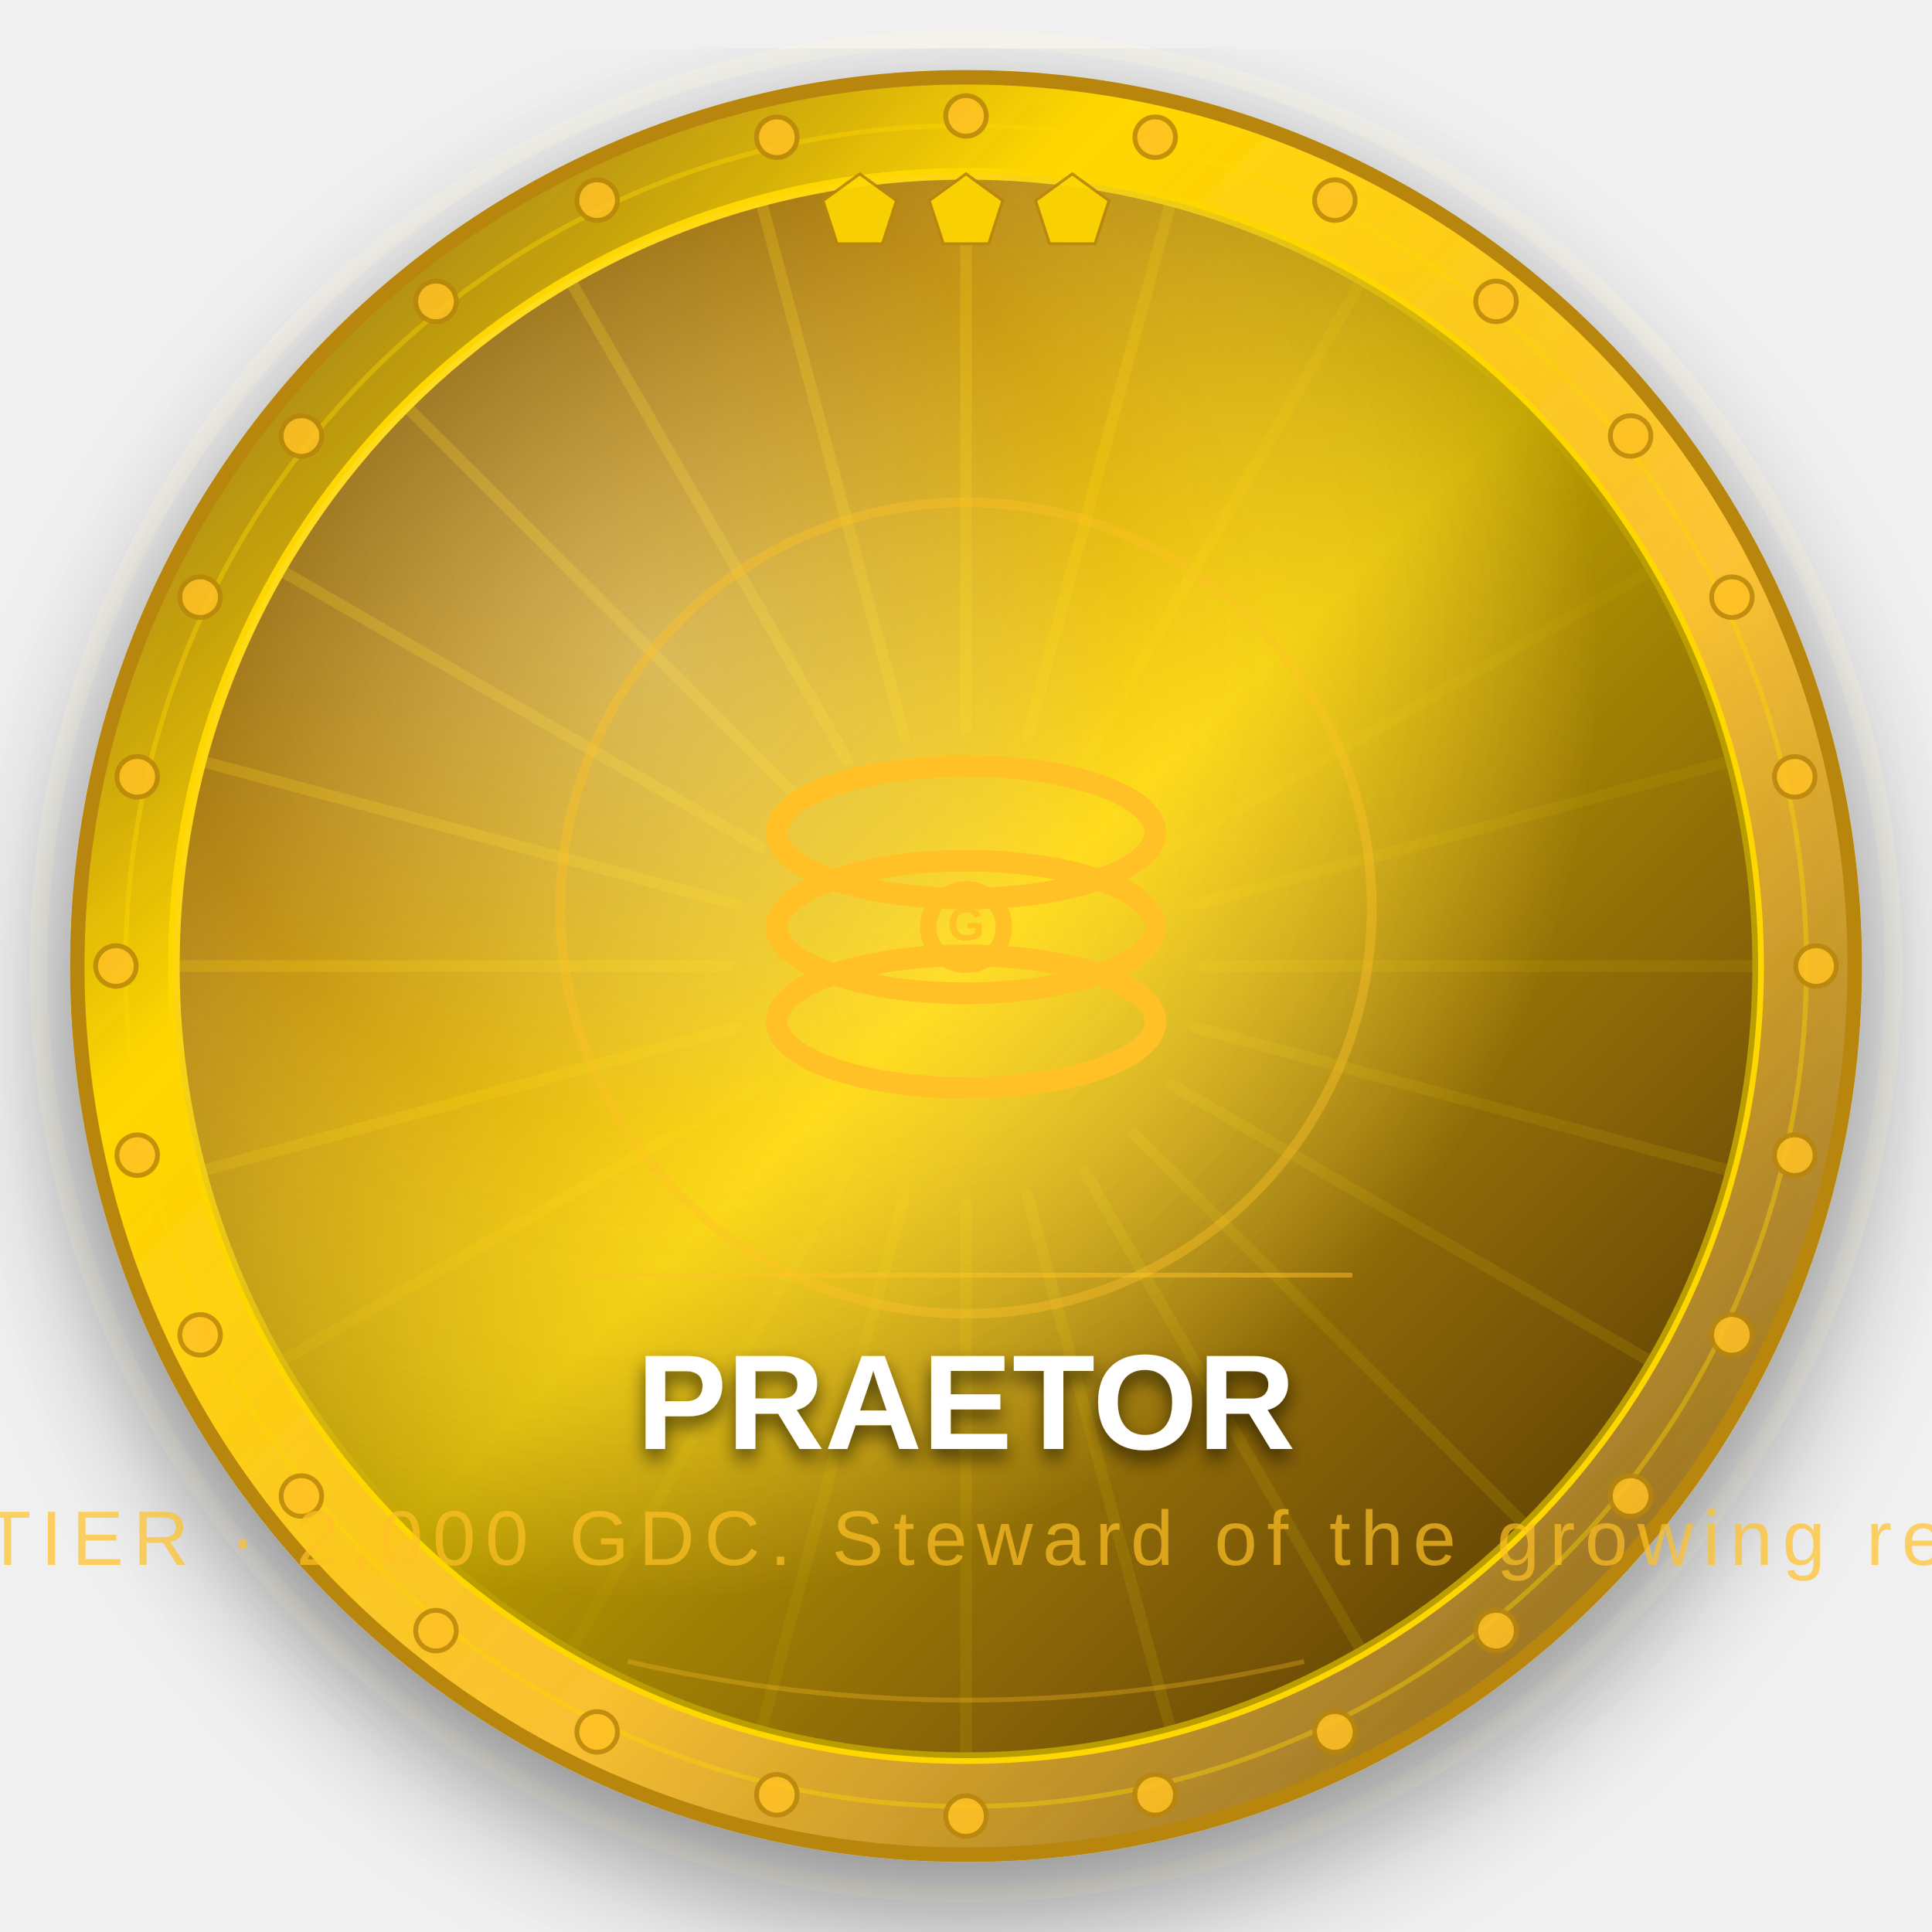
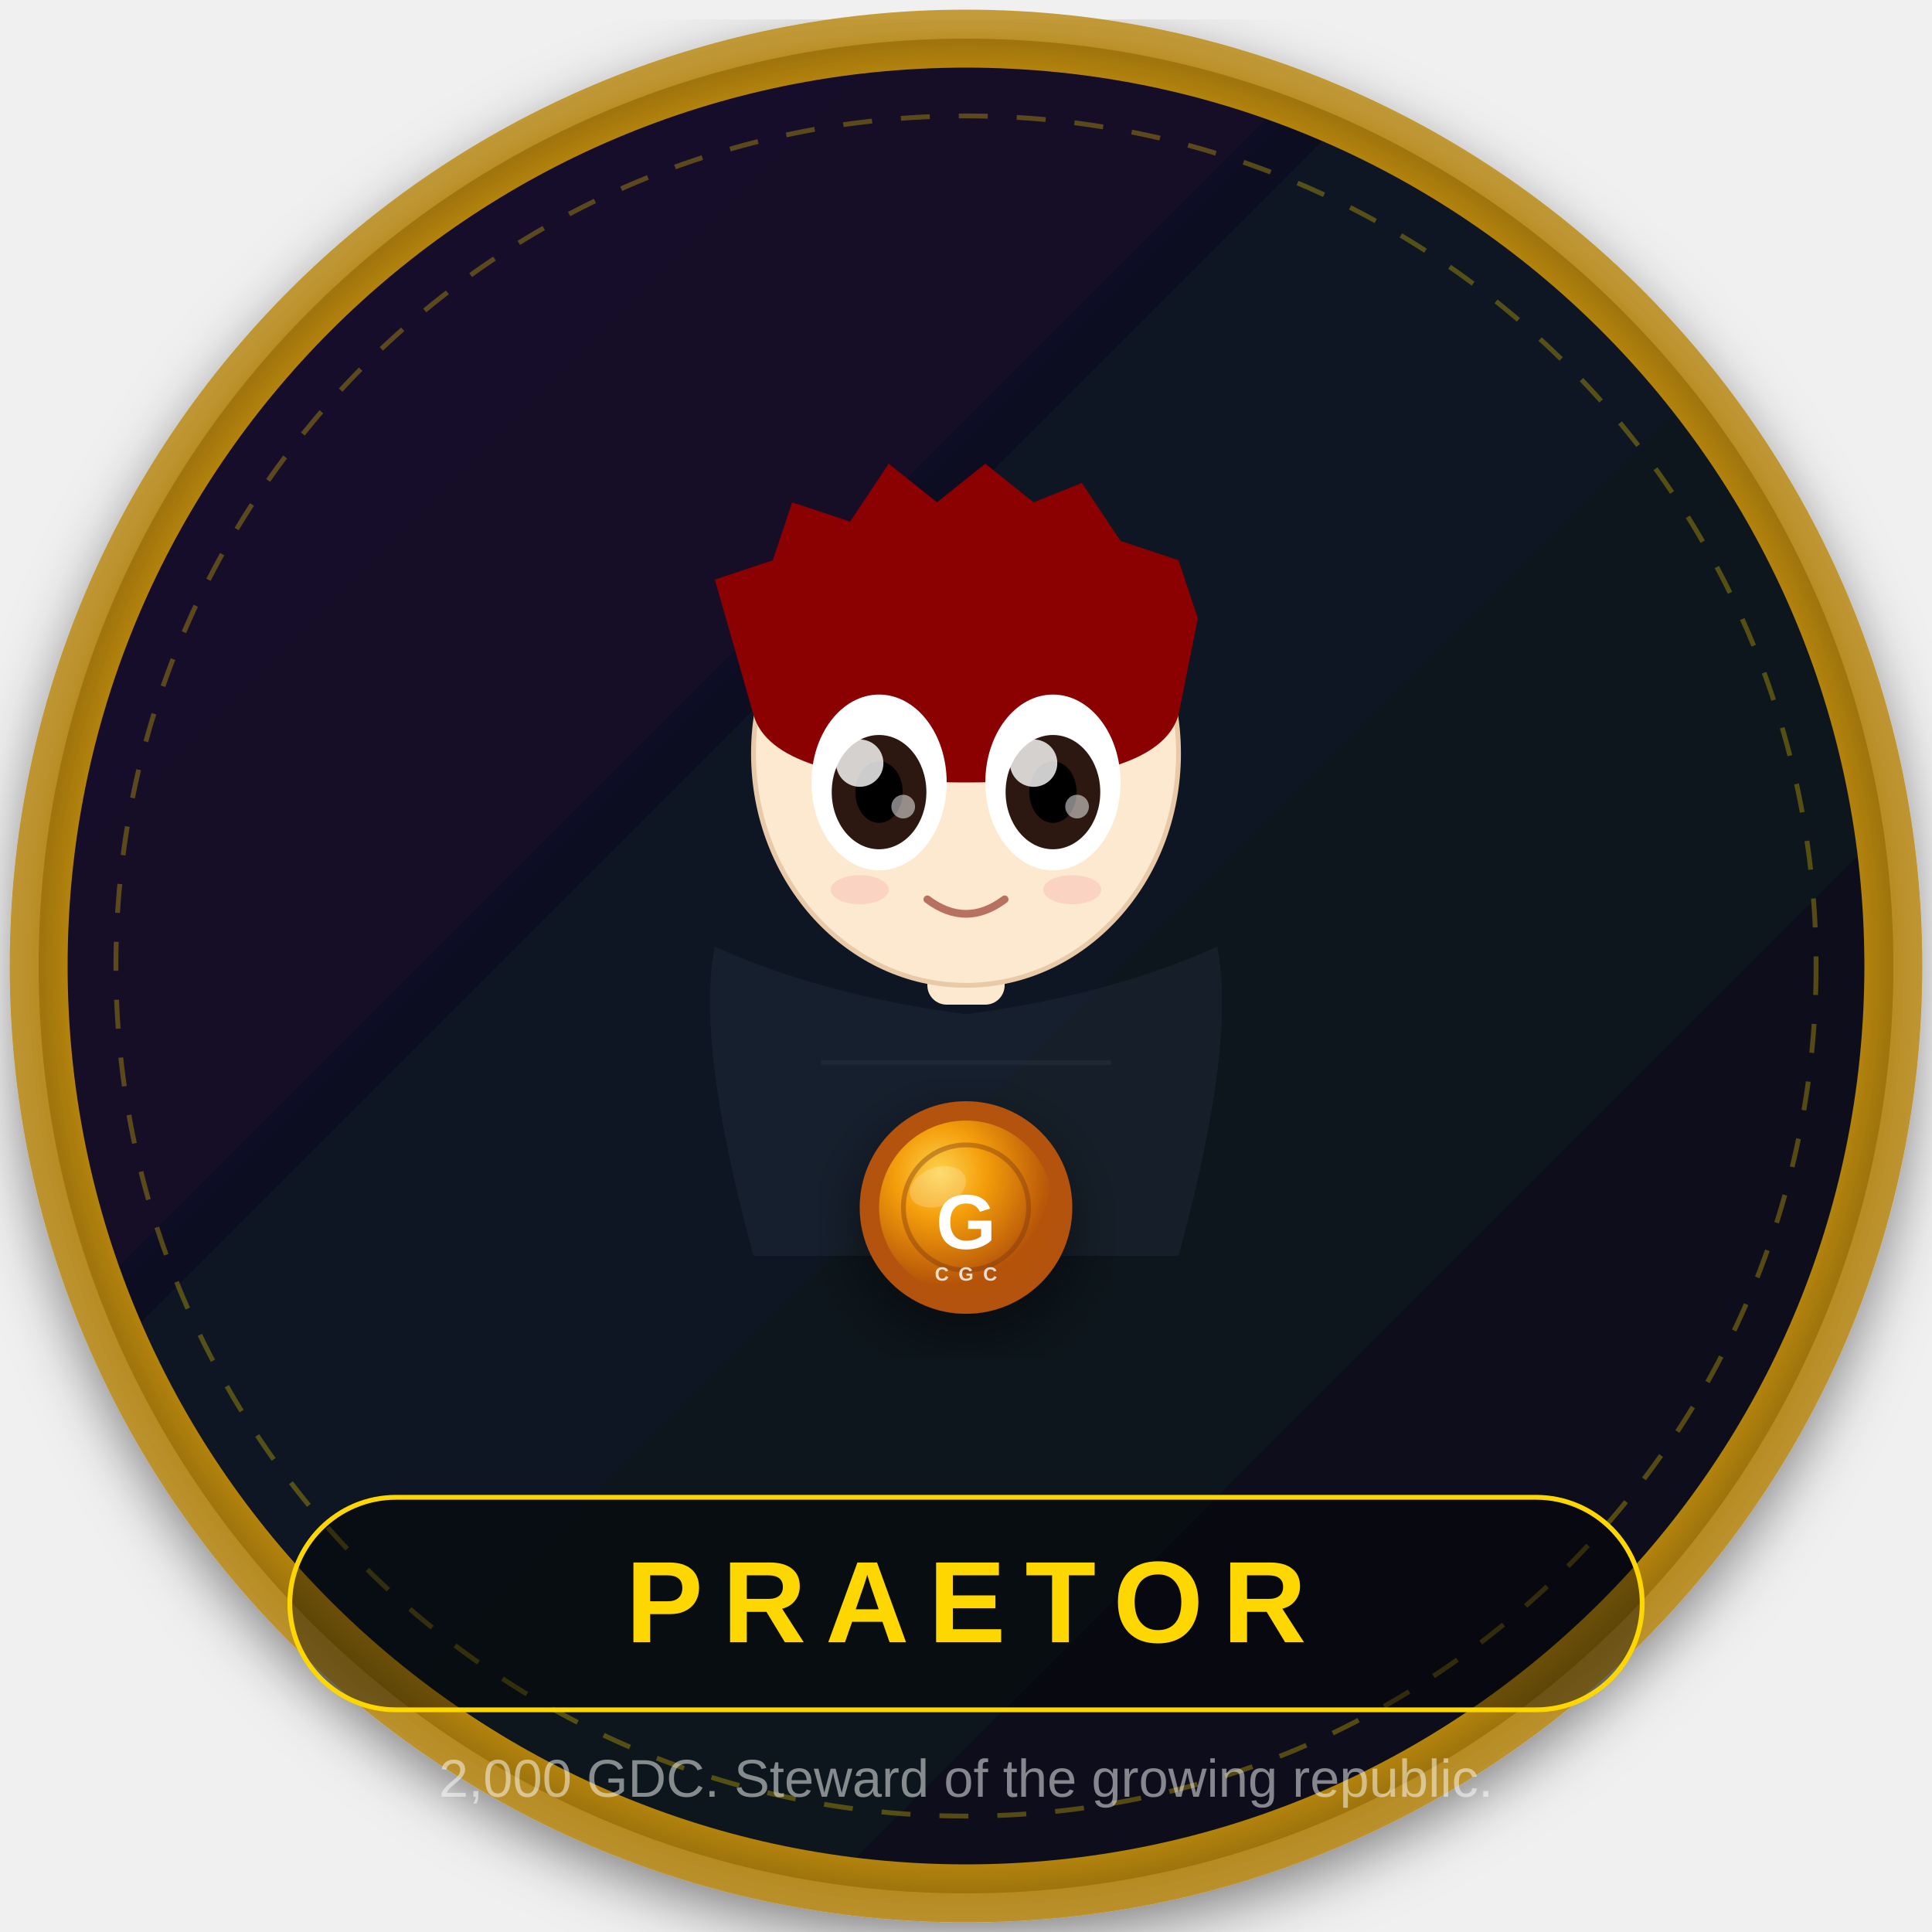
<svg xmlns="http://www.w3.org/2000/svg" viewBox="0 0 200 200" width="200" height="200">
  <defs>
-     <linearGradient id="b8" x1="0%" y1="0%" x2="100%" y2="100%">
-       <stop offset="0%" stop-color="#5C3A00" />
-       <stop offset="25%" stop-color="#B8860B" />
-       <stop offset="50%" stop-color="#FFD700" />
-       <stop offset="75%" stop-color="#B8860B" />
-       <stop offset="100%" stop-color="#5C3A00" />
+     <radialGradient id="ring8" cx="50%" cy="50%" r="50%">
+       <stop offset="85%" stop-color="#FFD700" />
+       <stop offset="95%" stop-color="#B8860B" />
+       <stop offset="100%" stop-color="#B8860B" stop-opacity="0.8" />
+     </radialGradient>
+     <radialGradient id="bg8" cx="50%" cy="45%" r="55%">
+       <stop offset="0%" stop-color="#2A1520" />
+       <stop offset="100%" stop-color="#0A0E18" />
+     </radialGradient>
+     <filter id="sh" x="-20%" y="-20%" width="140%" height="140%">
+       <feDropShadow dx="0" dy="2" stdDeviation="3" flood-color="#000" flood-opacity="0.5" />
+     </filter>
+     <filter id="glow">
+       <feGaussianBlur stdDeviation="3" result="blur" />
+       <feMerge>
+         <feMergeNode in="blur" />
+         <feMergeNode in="SourceGraphic" />
+       </feMerge>
+     </filter>
+     <linearGradient id="gdcBg8" x1="0%" y1="0%" x2="100%" y2="100%">
+       <stop offset="0%" stop-color="#1A0A30" />
+       <stop offset="50%" stop-color="#0E1420" />
+       <stop offset="100%" stop-color="#0A0E1A" />
    </linearGradient>
-     <linearGradient id="r8" x1="0%" y1="0%" x2="100%" y2="100%">
-       <stop offset="0%" stop-color="#5C3A00" stop-opacity="0.8" />
-       <stop offset="30%" stop-color="#FFD700" stop-opacity="1" />
-       <stop offset="60%" stop-color="#FFC125" stop-opacity="0.9" />
-       <stop offset="100%" stop-color="#5C3A00" stop-opacity="0.8" />
-     </linearGradient>
-     <radialGradient id="s8" cx="30%" cy="30%" r="60%">
-       <stop offset="0%" stop-color="#fff" stop-opacity="0.32" />
-       <stop offset="50%" stop-color="#fff" stop-opacity="0.05" />
-       <stop offset="100%" stop-color="#000" stop-opacity="0.27" />
-     </radialGradient>
-     <radialGradient id="c8" cx="50%" cy="50%" r="50%">
-       <stop offset="0%" stop-color="#FFF8DC" stop-opacity="0.12" />
-       <stop offset="100%" stop-color="#FFF8DC" stop-opacity="0" />
-     </radialGradient>
-     <filter id="sh8" x="-30%" y="-30%" width="160%" height="160%">
-       <feDropShadow dx="0" dy="5" stdDeviation="6" flood-color="#000" flood-opacity="0.45" />
-     </filter>
  </defs>
-   <circle cx="100" cy="100" r="96" fill="none" stroke="#FFF8DC" stroke-width="1.8" opacity="0.25" filter="url(#sh8)" />
-   <circle cx="100" cy="100" r="92" fill="url(#r8)" stroke="#B8860B" stroke-width="1.5" filter="url(#sh8)" />
-   <circle cx="100" cy="100" r="87" fill="none" stroke="#FFD700" stroke-width="0.5" opacity="0.4" />
-   <circle cx="100" cy="100" r="82" fill="url(#b8)" stroke="#FFD700" stroke-width="1.2" />
-   <line x1="124.6" y1="100" x2="182" y2="100" stroke="#FFD700" stroke-width="1.2" opacity="0.22" stroke-linecap="round" />
-   <line x1="123.762" y1="106.367" x2="179.206" y2="121.223" stroke="#FFD700" stroke-width="1.2" opacity="0.22" stroke-linecap="round" />
-   <line x1="121.304" y1="112.3" x2="171.014" y2="141" stroke="#FFD700" stroke-width="1.2" opacity="0.22" stroke-linecap="round" />
-   <line x1="117.395" y1="117.395" x2="157.983" y2="157.983" stroke="#FFD700" stroke-width="1.2" opacity="0.22" stroke-linecap="round" />
-   <line x1="112.3" y1="121.304" x2="141" y2="171.014" stroke="#FFD700" stroke-width="1.2" opacity="0.22" stroke-linecap="round" />
-   <line x1="106.367" y1="123.762" x2="121.223" y2="179.206" stroke="#FFD700" stroke-width="1.2" opacity="0.22" stroke-linecap="round" />
-   <line x1="100" y1="124.6" x2="100" y2="182" stroke="#FFD700" stroke-width="1.2" opacity="0.22" stroke-linecap="round" />
-   <line x1="93.633" y1="123.762" x2="78.777" y2="179.206" stroke="#FFD700" stroke-width="1.2" opacity="0.22" stroke-linecap="round" />
-   <line x1="87.7" y1="121.304" x2="59" y2="171.014" stroke="#FFD700" stroke-width="1.2" opacity="0.22" stroke-linecap="round" />
-   <line x1="82.605" y1="117.395" x2="42.017" y2="157.983" stroke="#FFD700" stroke-width="1.2" opacity="0.22" stroke-linecap="round" />
-   <line x1="78.696" y1="112.3" x2="28.986" y2="141" stroke="#FFD700" stroke-width="1.2" opacity="0.22" stroke-linecap="round" />
-   <line x1="76.238" y1="106.367" x2="20.794" y2="121.223" stroke="#FFD700" stroke-width="1.2" opacity="0.22" stroke-linecap="round" />
-   <line x1="75.4" y1="100" x2="18" y2="100" stroke="#FFD700" stroke-width="1.2" opacity="0.22" stroke-linecap="round" />
-   <line x1="76.238" y1="93.633" x2="20.794" y2="78.777" stroke="#FFD700" stroke-width="1.2" opacity="0.22" stroke-linecap="round" />
-   <line x1="78.696" y1="87.7" x2="28.986" y2="59" stroke="#FFD700" stroke-width="1.2" opacity="0.22" stroke-linecap="round" />
-   <line x1="82.605" y1="82.605" x2="42.017" y2="42.017" stroke="#FFD700" stroke-width="1.2" opacity="0.22" stroke-linecap="round" />
-   <line x1="87.7" y1="78.696" x2="59" y2="28.986" stroke="#FFD700" stroke-width="1.2" opacity="0.22" stroke-linecap="round" />
-   <line x1="93.633" y1="76.238" x2="78.777" y2="20.794" stroke="#FFD700" stroke-width="1.2" opacity="0.22" stroke-linecap="round" />
-   <line x1="100" y1="75.4" x2="100" y2="18" stroke="#FFD700" stroke-width="1.2" opacity="0.22" stroke-linecap="round" />
-   <line x1="106.367" y1="76.238" x2="121.223" y2="20.794" stroke="#FFD700" stroke-width="1.2" opacity="0.22" stroke-linecap="round" />
-   <line x1="112.3" y1="78.696" x2="141" y2="28.986" stroke="#FFD700" stroke-width="1.2" opacity="0.22" stroke-linecap="round" />
-   <line x1="117.395" y1="82.605" x2="157.983" y2="42.017" stroke="#FFD700" stroke-width="1.2" opacity="0.22" stroke-linecap="round" />
-   <line x1="121.304" y1="87.7" x2="171.014" y2="59" stroke="#FFD700" stroke-width="1.2" opacity="0.22" stroke-linecap="round" />
-   <line x1="123.762" y1="93.633" x2="179.206" y2="78.777" stroke="#FFD700" stroke-width="1.2" opacity="0.22" stroke-linecap="round" />
-   <circle cx="100" cy="100" r="50" fill="url(#c8)" />
-   <circle cx="100" cy="100" r="82" fill="url(#s8)" />
-   <circle cx="100" cy="12" r="2.1" fill="#FFC125" stroke="#B8860B" stroke-width="0.5" opacity="0.85" />
-   <circle cx="119.582" cy="14.206" r="2.1" fill="#FFC125" stroke="#B8860B" stroke-width="0.5" opacity="0.85" />
-   <circle cx="138.182" cy="20.715" r="2.1" fill="#FFC125" stroke="#B8860B" stroke-width="0.5" opacity="0.85" />
-   <circle cx="154.867" cy="31.199" r="2.1" fill="#FFC125" stroke="#B8860B" stroke-width="0.5" opacity="0.85" />
-   <circle cx="168.801" cy="45.133" r="2.1" fill="#FFC125" stroke="#B8860B" stroke-width="0.5" opacity="0.85" />
-   <circle cx="179.285" cy="61.818" r="2.1" fill="#FFC125" stroke="#B8860B" stroke-width="0.5" opacity="0.85" />
-   <circle cx="185.794" cy="80.418" r="2.1" fill="#FFC125" stroke="#B8860B" stroke-width="0.5" opacity="0.85" />
-   <circle cx="188" cy="100" r="2.1" fill="#FFC125" stroke="#B8860B" stroke-width="0.5" opacity="0.85" />
-   <circle cx="185.794" cy="119.582" r="2.1" fill="#FFC125" stroke="#B8860B" stroke-width="0.5" opacity="0.85" />
-   <circle cx="179.285" cy="138.182" r="2.1" fill="#FFC125" stroke="#B8860B" stroke-width="0.5" opacity="0.85" />
-   <circle cx="168.801" cy="154.867" r="2.1" fill="#FFC125" stroke="#B8860B" stroke-width="0.5" opacity="0.85" />
-   <circle cx="154.867" cy="168.801" r="2.1" fill="#FFC125" stroke="#B8860B" stroke-width="0.5" opacity="0.85" />
-   <circle cx="138.182" cy="179.285" r="2.1" fill="#FFC125" stroke="#B8860B" stroke-width="0.5" opacity="0.85" />
-   <circle cx="119.582" cy="185.794" r="2.1" fill="#FFC125" stroke="#B8860B" stroke-width="0.5" opacity="0.85" />
-   <circle cx="100" cy="188" r="2.1" fill="#FFC125" stroke="#B8860B" stroke-width="0.5" opacity="0.85" />
-   <circle cx="80.418" cy="185.794" r="2.1" fill="#FFC125" stroke="#B8860B" stroke-width="0.5" opacity="0.85" />
-   <circle cx="61.818" cy="179.285" r="2.1" fill="#FFC125" stroke="#B8860B" stroke-width="0.5" opacity="0.85" />
-   <circle cx="45.133" cy="168.801" r="2.1" fill="#FFC125" stroke="#B8860B" stroke-width="0.5" opacity="0.85" />
-   <circle cx="31.199" cy="154.867" r="2.1" fill="#FFC125" stroke="#B8860B" stroke-width="0.5" opacity="0.85" />
-   <circle cx="20.715" cy="138.182" r="2.1" fill="#FFC125" stroke="#B8860B" stroke-width="0.5" opacity="0.85" />
-   <circle cx="14.206" cy="119.582" r="2.1" fill="#FFC125" stroke="#B8860B" stroke-width="0.5" opacity="0.85" />
-   <circle cx="12" cy="100" r="2.1" fill="#FFC125" stroke="#B8860B" stroke-width="0.5" opacity="0.85" />
-   <circle cx="14.206" cy="80.418" r="2.1" fill="#FFC125" stroke="#B8860B" stroke-width="0.5" opacity="0.85" />
-   <circle cx="20.715" cy="61.818" r="2.1" fill="#FFC125" stroke="#B8860B" stroke-width="0.5" opacity="0.85" />
-   <circle cx="31.199" cy="45.133" r="2.1" fill="#FFC125" stroke="#B8860B" stroke-width="0.5" opacity="0.85" />
-   <circle cx="45.133" cy="31.199" r="2.1" fill="#FFC125" stroke="#B8860B" stroke-width="0.5" opacity="0.85" />
-   <circle cx="61.818" cy="20.715" r="2.1" fill="#FFC125" stroke="#B8860B" stroke-width="0.5" opacity="0.85" />
-   <circle cx="80.418" cy="14.206" r="2.1" fill="#FFC125" stroke="#B8860B" stroke-width="0.5" opacity="0.85" />
-   <polygon points="89,18 92.804,20.764 91.351,25.236 86.649,25.236 85.196,20.764" fill="#FFD700" stroke="#B8860B" stroke-width="0.3" opacity="0.9" />
-   <polygon points="100,18 103.804,20.764 102.351,25.236 97.649,25.236 96.196,20.764" fill="#FFD700" stroke="#B8860B" stroke-width="0.3" opacity="0.9" />
-   <polygon points="111,18 114.804,20.764 113.351,25.236 108.649,25.236 107.196,20.764" fill="#FFD700" stroke="#B8860B" stroke-width="0.3" opacity="0.9" />
-   <circle cx="100" cy="94" r="42" fill="none" stroke="#FFC125" stroke-width="1" opacity="0.4" />
-   <g>
-     <g transform="translate(100,94)">
-       <ellipse cx="0" cy="-7.84" rx="19.6" ry="6.86" fill="none" stroke="#FFC125" stroke-width="2.24" />
-       <ellipse cx="0" cy="1.96" rx="19.6" ry="6.86" fill="none" stroke="#FFC125" stroke-width="2.24" />
-       <ellipse cx="0" cy="11.76" rx="19.6" ry="6.86" fill="none" stroke="#FFC125" stroke-width="2.24" />
-       <circle cx="0" cy="1.96" r="3.92" fill="none" stroke="#FFC125" stroke-width="1.68" />
-       <text x="0" y="3.332" text-anchor="middle" font-size="4.9" fill="#FFC125" font-weight="bold" font-family="Arial">G</text>
-     </g>
+   <circle cx="100" cy="100" r="96" fill="url(#gdcBg8)" stroke="url(#ring8)" stroke-width="6" filter="url(#sh)" />
+   <circle cx="100" cy="100" r="88" fill="none" stroke="#FFD700" stroke-width="0.5" opacity="0.3" stroke-dasharray="3 3" />
+   <line x1="100" y1="50" x2="100" y2="80" stroke="#FFD700" stroke-width="1" opacity="0.08" />
+   <line x1="95" y1="75" x2="105" y2="75" stroke="#FFD700" stroke-width="0.5" opacity="0.08" />
+   <path d="M74,98 Q72,108 78,130 L122,130 Q128,108 126,98 Q115,103 100,105 Q85,103 74,98Z" fill="#2D3748" opacity="0.3" />
+   <line x1="85" y1="110" x2="115" y2="110" stroke="#4A5568" stroke-width="0.5" opacity="0.15" />
+   <rect x="96" y="96" width="8" height="8" rx="2" fill="#FDE8D0" />
+   <ellipse cx="100" cy="78" rx="22" ry="24" fill="#FDE8D0" stroke="#E8C9A8" stroke-width="0.5" />
+   <path d="M78,74 L74,60 L80,58 L82,52 L88,54 L92,48 L97,52 L102,48 L107,52 L112,50 L116,56 L122,58 L124,64 L122,74 Q120,81 100,81 Q80,81 78,74Z" fill="#8B0000" />
+   <ellipse cx="91" cy="81" rx="7" ry="9.1" fill="#fff" />
+   <ellipse cx="109" cy="81" rx="7" ry="9.1" fill="#fff" />
+   <ellipse cx="91" cy="82" rx="4.9" ry="5.915" fill="#2C1810" />
+   <ellipse cx="109" cy="82" rx="4.9" ry="5.915" fill="#2C1810" />
+   <ellipse cx="91" cy="82" rx="2.45" ry="3.185" fill="#000" />
+   <ellipse cx="109" cy="82" rx="2.45" ry="3.185" fill="#000" />
+   <circle cx="89" cy="79" r="2.45" fill="#fff" opacity="0.8" />
+   <circle cx="107" cy="79" r="2.45" fill="#fff" opacity="0.8" />
+   <circle cx="93.5" cy="83.5" r="1.225" fill="#fff" opacity="0.5" />
+   <circle cx="111.5" cy="83.5" r="1.225" fill="#fff" opacity="0.5" />
+   <path d="M84,68.9 Q91,66.9 98,68.9" fill="none" stroke="#8B0000" stroke-width="1.2" stroke-linecap="round" />
+   <path d="M102,68.9 Q109,66.9 116,68.9" fill="none" stroke="#8B0000" stroke-width="1.2" stroke-linecap="round" />
+   <path d="M96,93.1 Q100,96.1 104,93.1" fill="none" stroke="#B87060" stroke-width="0.8" stroke-linecap="round" />
+   <ellipse cx="89" cy="92.1" rx="3" ry="1.5" fill="#F0A0A0" opacity="0.3" />
+   <ellipse cx="111" cy="92.1" rx="3" ry="1.5" fill="#F0A0A0" opacity="0.3" />
+   <g transform="translate(100,125)">
+     <defs>
+       <radialGradient id="cg100_125" cx="35%" cy="30%" r="65%">
+         <stop offset="0%" stop-color="#fcd34d" />
+         <stop offset="40%" stop-color="#f59e0b" />
+         <stop offset="100%" stop-color="#b45309" />
+       </radialGradient>
+     </defs>
+     <circle cx="0" cy="0" r="11" fill="#b45309" filter="url(#sh)" />
+     <circle cx="0" cy="0" r="9" fill="url(#cg100_125)" />
+     <circle cx="0" cy="0" r="6.48" fill="none" stroke="rgba(120,53,15,0.4)" stroke-width="0.5" />
+     <text x="0" y="2" text-anchor="middle" dominant-baseline="middle" font-family="Arial,sans-serif" font-weight="bold" font-size="8" fill="#fff">G</text>
+     <text x="0" y="7" text-anchor="middle" dominant-baseline="middle" font-family="Arial,sans-serif" font-weight="bold" font-size="2" fill="rgba(255,255,255,0.8)" letter-spacing="1">CGC</text>
+     <ellipse cx="-2" cy="-3" rx="3" ry="2" transform="rotate(-20)" fill="rgba(255,255,255,0.2)" />
  </g>
-   <line x1="60" y1="132" x2="140" y2="132" stroke="#FFC125" stroke-width="0.5" opacity="0.5" />
-   <text x="100" y="150" text-anchor="middle" font-size="14" font-weight="bold" fill="#fff" font-family="Arial,sans-serif" filter="drop-shadow(0 1px 1px rgba(0,0,0,0.6))">PRAETOR</text>
-   <text x="100" y="162" text-anchor="middle" font-size="8" fill="#FFC125" opacity="0.7" font-family="Arial,sans-serif" letter-spacing="1">GOLD TIER · 2,000 GDC. Steward of the growing republic.</text>
-   <path d="M65 172 Q100 180 135 172" fill="none" stroke="#FFC125" stroke-width="0.5" opacity="0.3" />
+   <rect x="30" y="155" width="140" height="22" rx="11" fill="rgba(0,0,0,0.4)" stroke="#FFD700" stroke-width="0.5" />
+   <text x="100" y="170" text-anchor="middle" font-size="12" font-weight="bold" fill="#FFD700" font-family="Arial,sans-serif" letter-spacing="2">PRAETOR</text>
+   <text x="100" y="186" text-anchor="middle" font-size="5.5" fill="rgba(255,255,255,0.5)" font-family="Arial,sans-serif">2,000 GDC. Steward of the growing republic.</text>
</svg>
